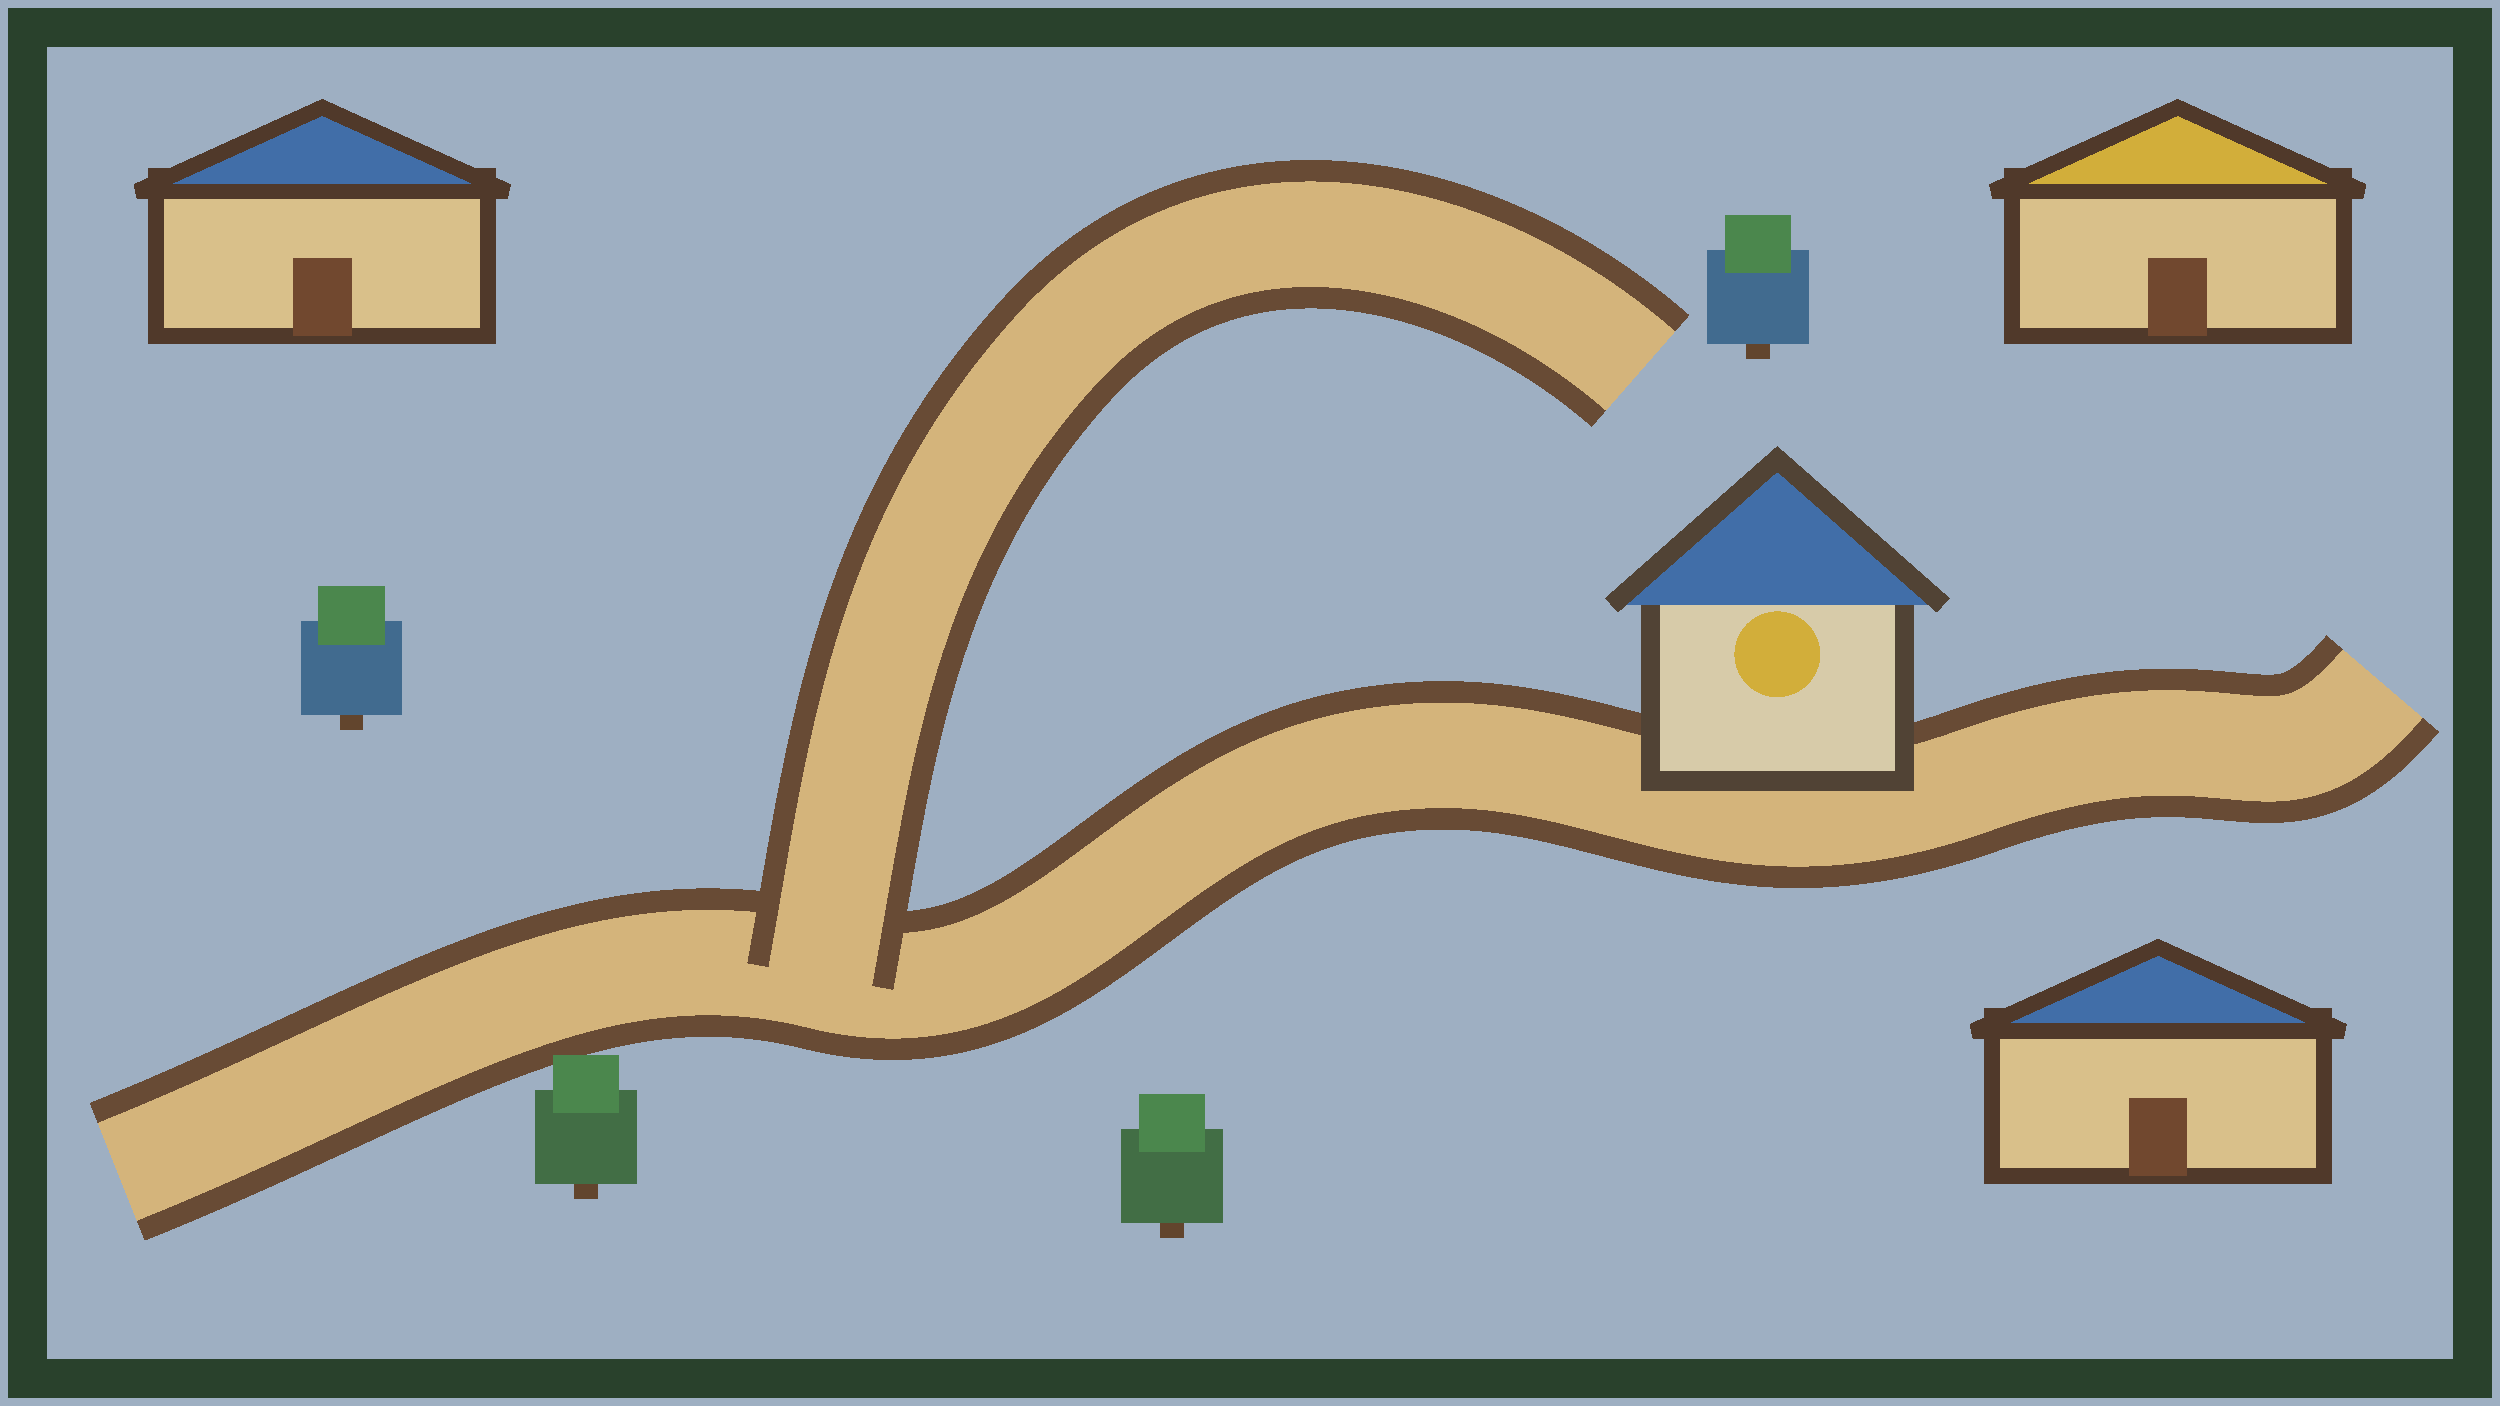
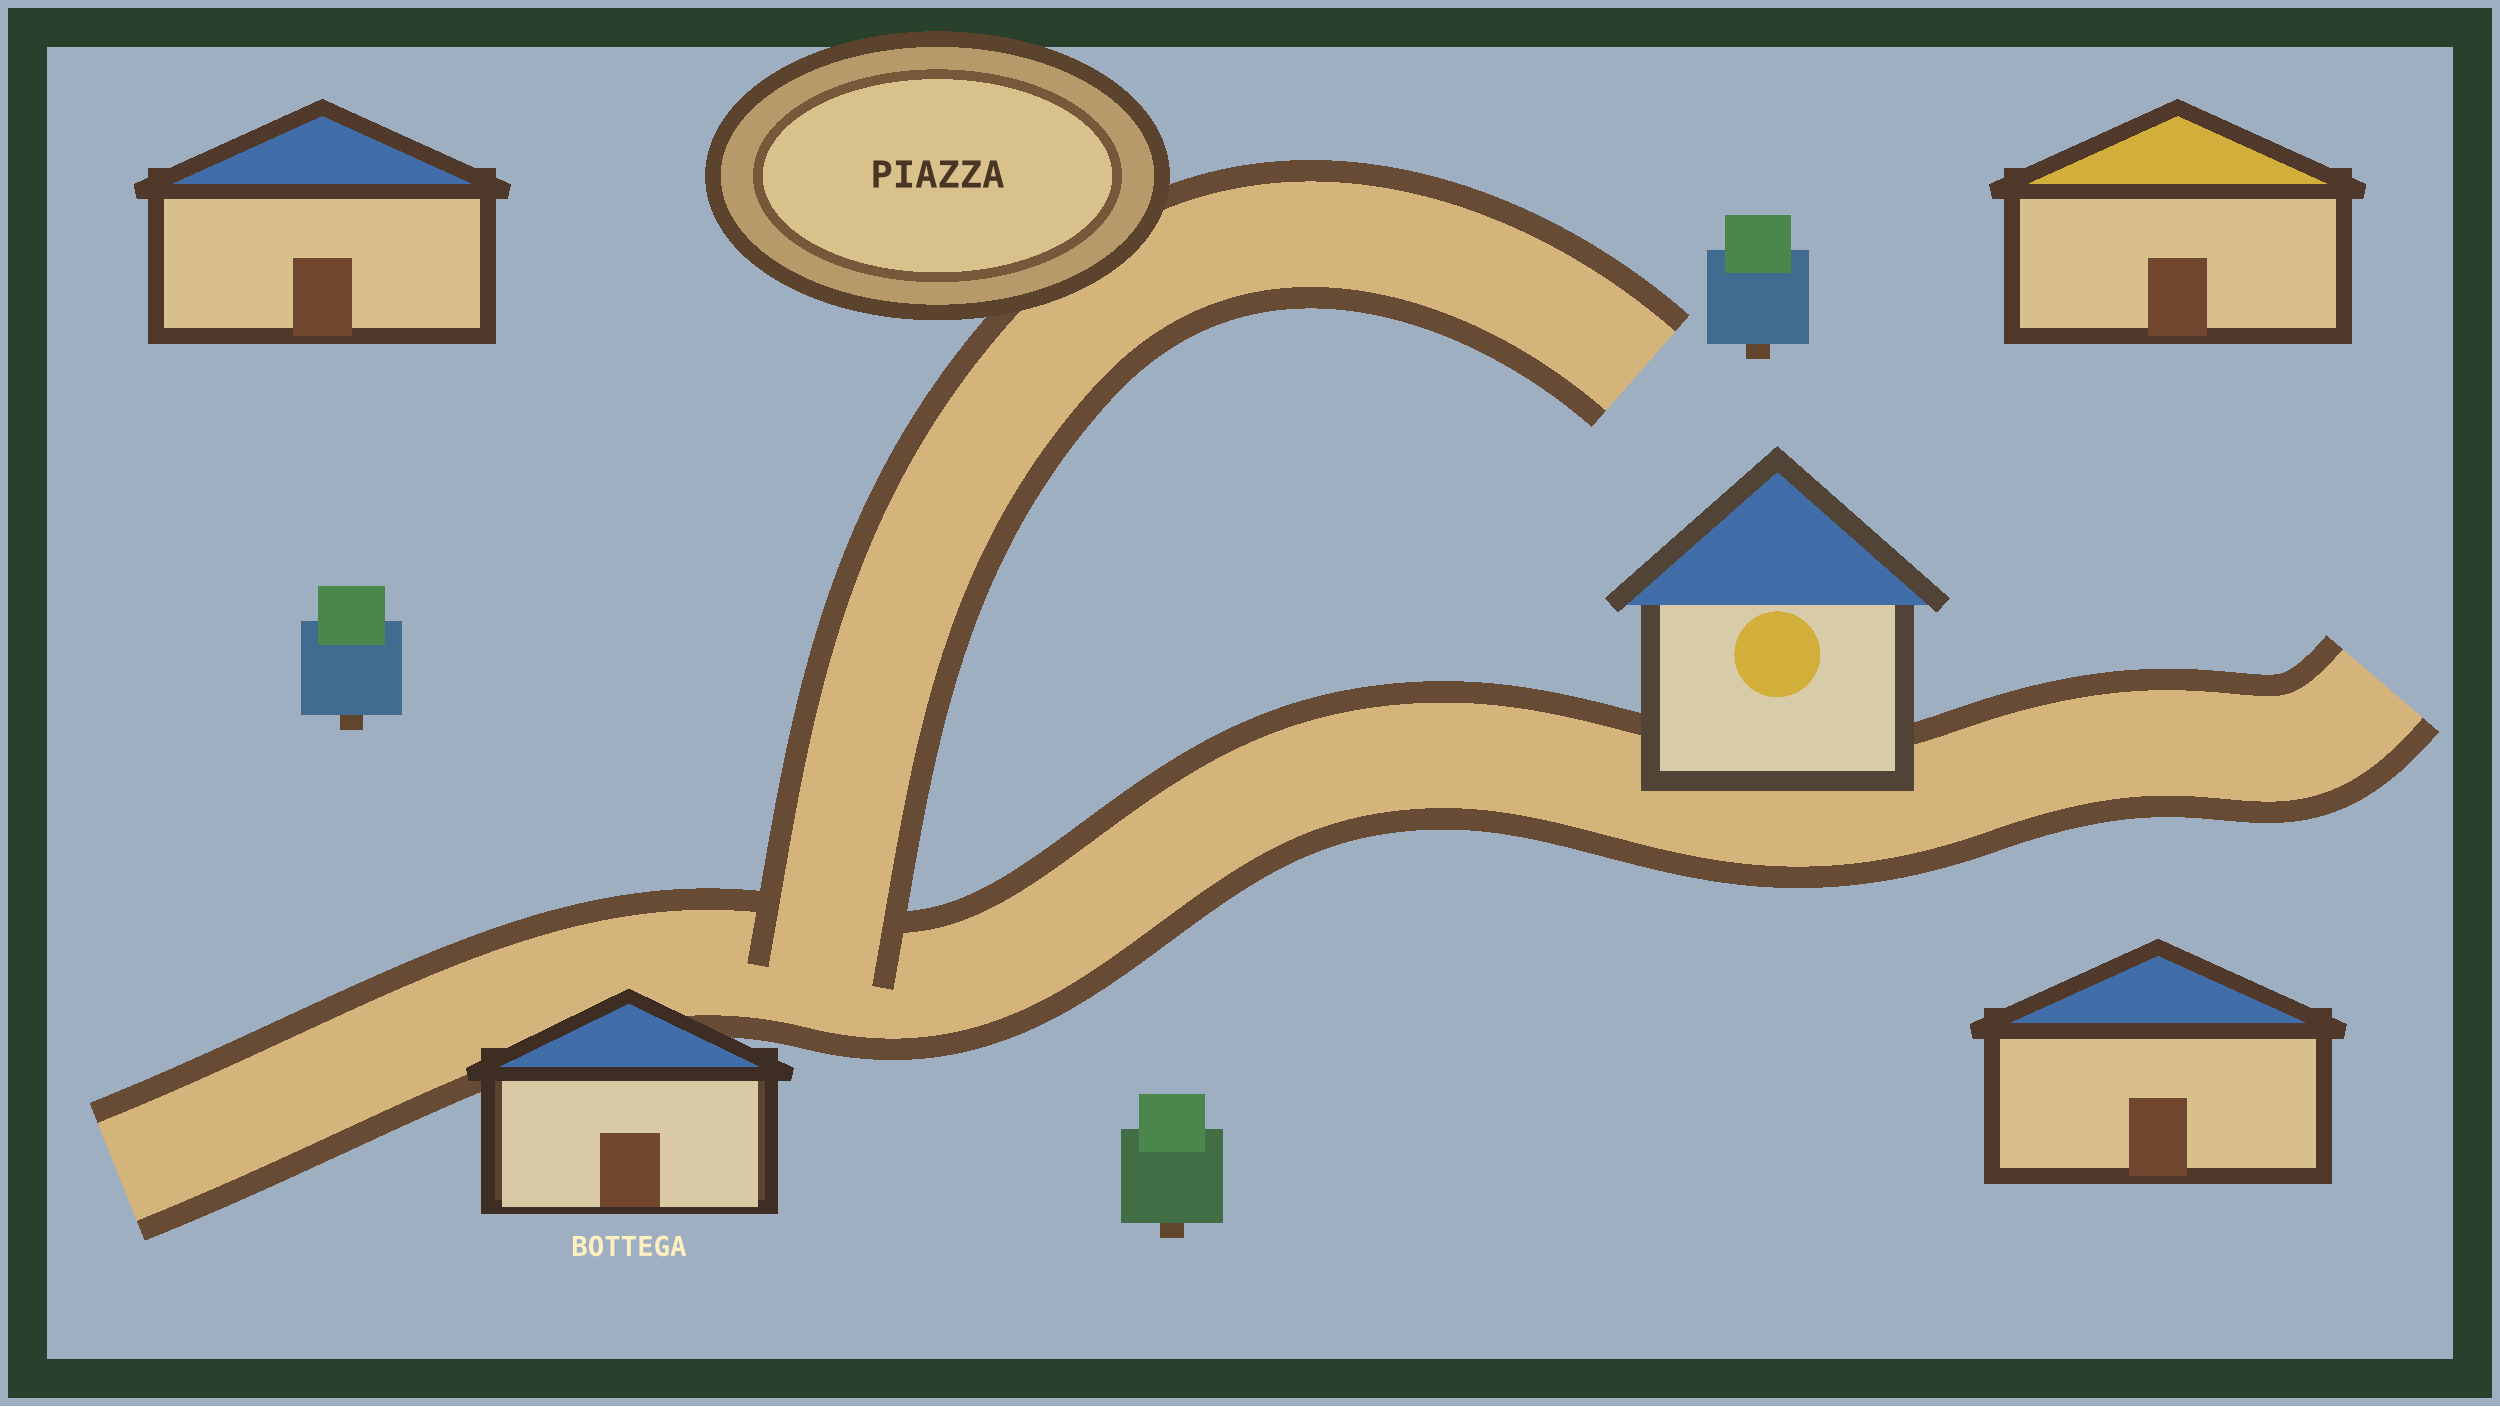
<svg xmlns="http://www.w3.org/2000/svg" width="1280" height="720" viewBox="0 0 1280 720" shape-rendering="crispEdges">
  <rect width="1280" height="720" fill="#9eafc2" />
  <rect x="14" y="14" width="1252" height="692" fill="none" stroke="#29412c" stroke-width="20" />
  <path d="M60 600C210 540 300 470 420 500S580 410 700 390S870 450 1010 400S1160 420 1220 350" fill="none" stroke="#684b35" stroke-width="76" />
  <path d="M60 600C210 540 300 470 420 500S580 410 700 390S870 450 1010 400S1160 420 1220 350" fill="none" stroke="#d4b47b" stroke-width="54" />
  <path d="M420 500C440 390 450 280 540 180S760 120 840 190" fill="none" stroke="#684b35" stroke-width="76" />
  <path d="M420 500C440 390 450 280 540 180S760 120 840 190" fill="none" stroke="#d4b47b" stroke-width="54" />
  <g>
    <rect x="80" y="90" width="170" height="82" fill="#d9c08a" stroke="#50392a" stroke-width="8" />
    <path d="M70 98L165 55L260 98Z" fill="#416ea8" stroke="#50392a" stroke-width="8" />
    <rect x="150" y="132" width="30" height="40" fill="#71482f" />
  </g>
  <g>
    <rect x="1030" y="90" width="170" height="82" fill="#d9c08a" stroke="#50392a" stroke-width="8" />
    <path d="M1020 98L1115 55L1210 98Z" fill="#d2ae3a" stroke="#50392a" stroke-width="8" />
    <rect x="1100" y="132" width="30" height="40" fill="#71482f" />
  </g>
  <g>
    <rect x="1020" y="520" width="170" height="82" fill="#d9c08a" stroke="#50392a" stroke-width="8" />
    <path d="M1010 528L1105 485L1200 528Z" fill="#416ea8" stroke="#50392a" stroke-width="8" />
    <rect x="1090" y="562" width="30" height="40" fill="#71482f" />
  </g>
  <g transform="translate(180 340)">
    <rect x="-6" y="0" width="12" height="34" fill="#62452d" />
    <rect x="-26" y="-22" width="52" height="48" fill="#416b8f" />
    <rect x="-17" y="-40" width="34" height="30" fill="#4b874d" />
  </g>
  <g transform="translate(300 580)">
    <rect x="-6" y="0" width="12" height="34" fill="#62452d" />
    <rect x="-26" y="-22" width="52" height="48" fill="#426e45" />
    <rect x="-17" y="-40" width="34" height="30" fill="#4b874d" />
  </g>
  <g transform="translate(600 600)">
    <rect x="-6" y="0" width="12" height="34" fill="#62452d" />
    <rect x="-26" y="-22" width="52" height="48" fill="#426e45" />
    <rect x="-17" y="-40" width="34" height="30" fill="#4b874d" />
  </g>
  <g transform="translate(900 150)">
    <rect x="-6" y="0" width="12" height="34" fill="#62452d" />
    <rect x="-26" y="-22" width="52" height="48" fill="#416b8f" />
    <rect x="-17" y="-40" width="34" height="30" fill="#4b874d" />
  </g>
  <g>
    <rect x="845" y="300" width="130" height="100" fill="#d7cba9" stroke="#514335" stroke-width="10" />
    <path d="M825 310L910 235L995 310" fill="#416ea8" stroke="#514335" stroke-width="10" />
    <circle cx="910" cy="335" r="22" fill="#d2ae3a" />
  </g>
+   <g>
+     <ellipse cx="480" cy="90" rx="115" ry="70" fill="#b69a69" stroke="#5b432e" stroke-width="8" />
+     <ellipse cx="480" cy="90" rx="92" ry="52" fill="#d9c18c" stroke="#76583b" stroke-width="5" />
+     <text x="480" y="96" text-anchor="middle" font-family="monospace" font-size="19" font-weight="700" fill="#493524">PIAZZA</text>
+   </g>
+   <g>
+     <rect x="250" y="540" width="145" height="78" fill="#5b4331" stroke="#3e2d23" stroke-width="7" />
+     <rect x="257" y="548" width="131" height="70" fill="#d9caa5" />
+     <path d="M240 550L322 510L405 550Z" fill="#416ea8" stroke="#3e2d23" stroke-width="7" />
+     <rect x="307" y="580" width="31" height="38" fill="#71482f" />
+     <text x="322" y="643" text-anchor="middle" font-family="monospace" font-size="14" font-weight="700" fill="#fff0c0">BOTTEGA</text>
+   </g>
</svg>
